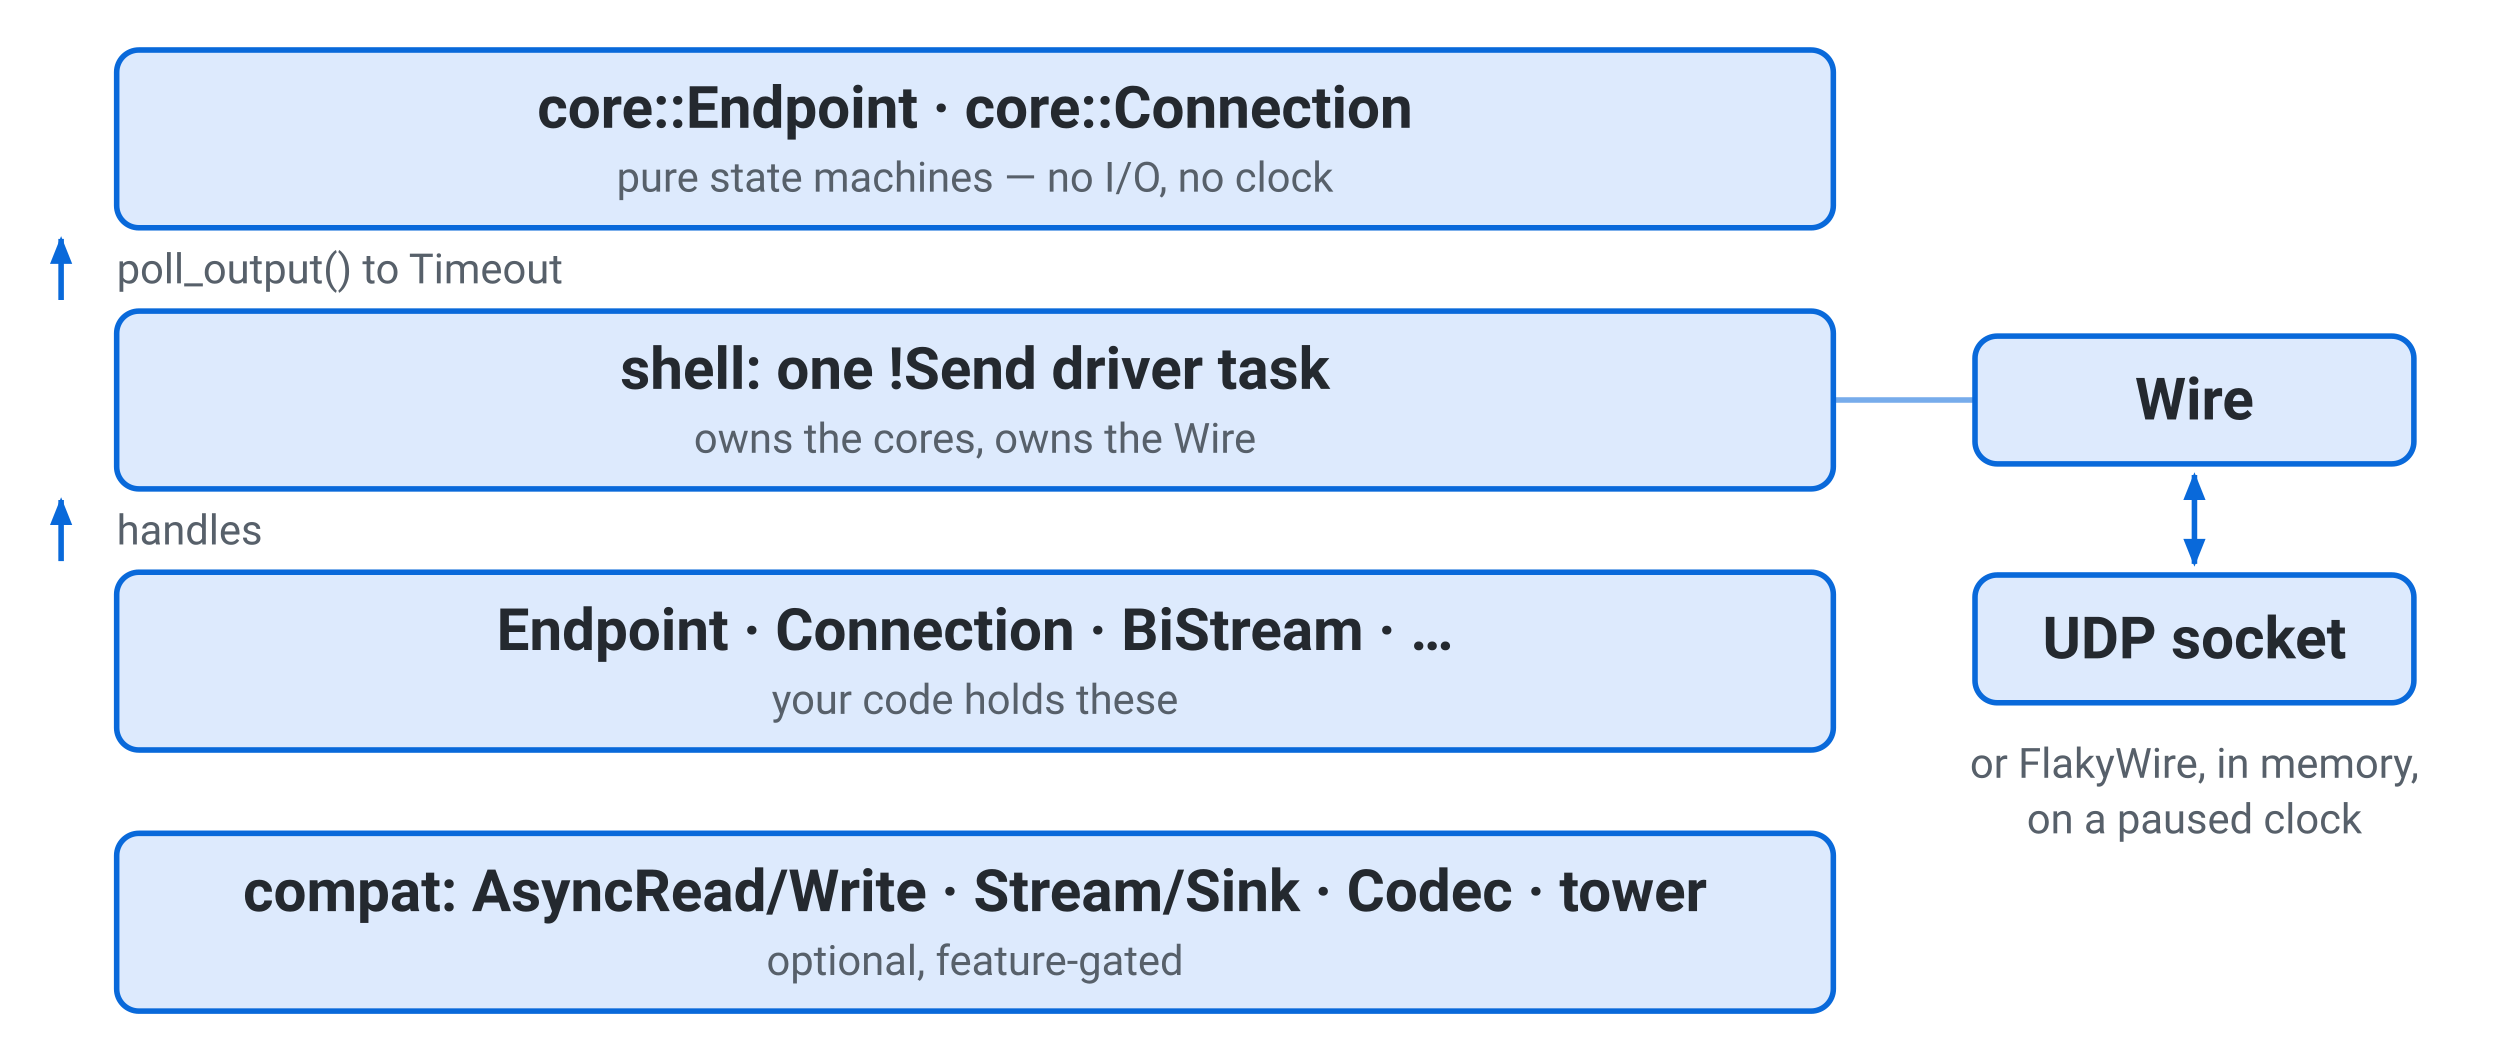
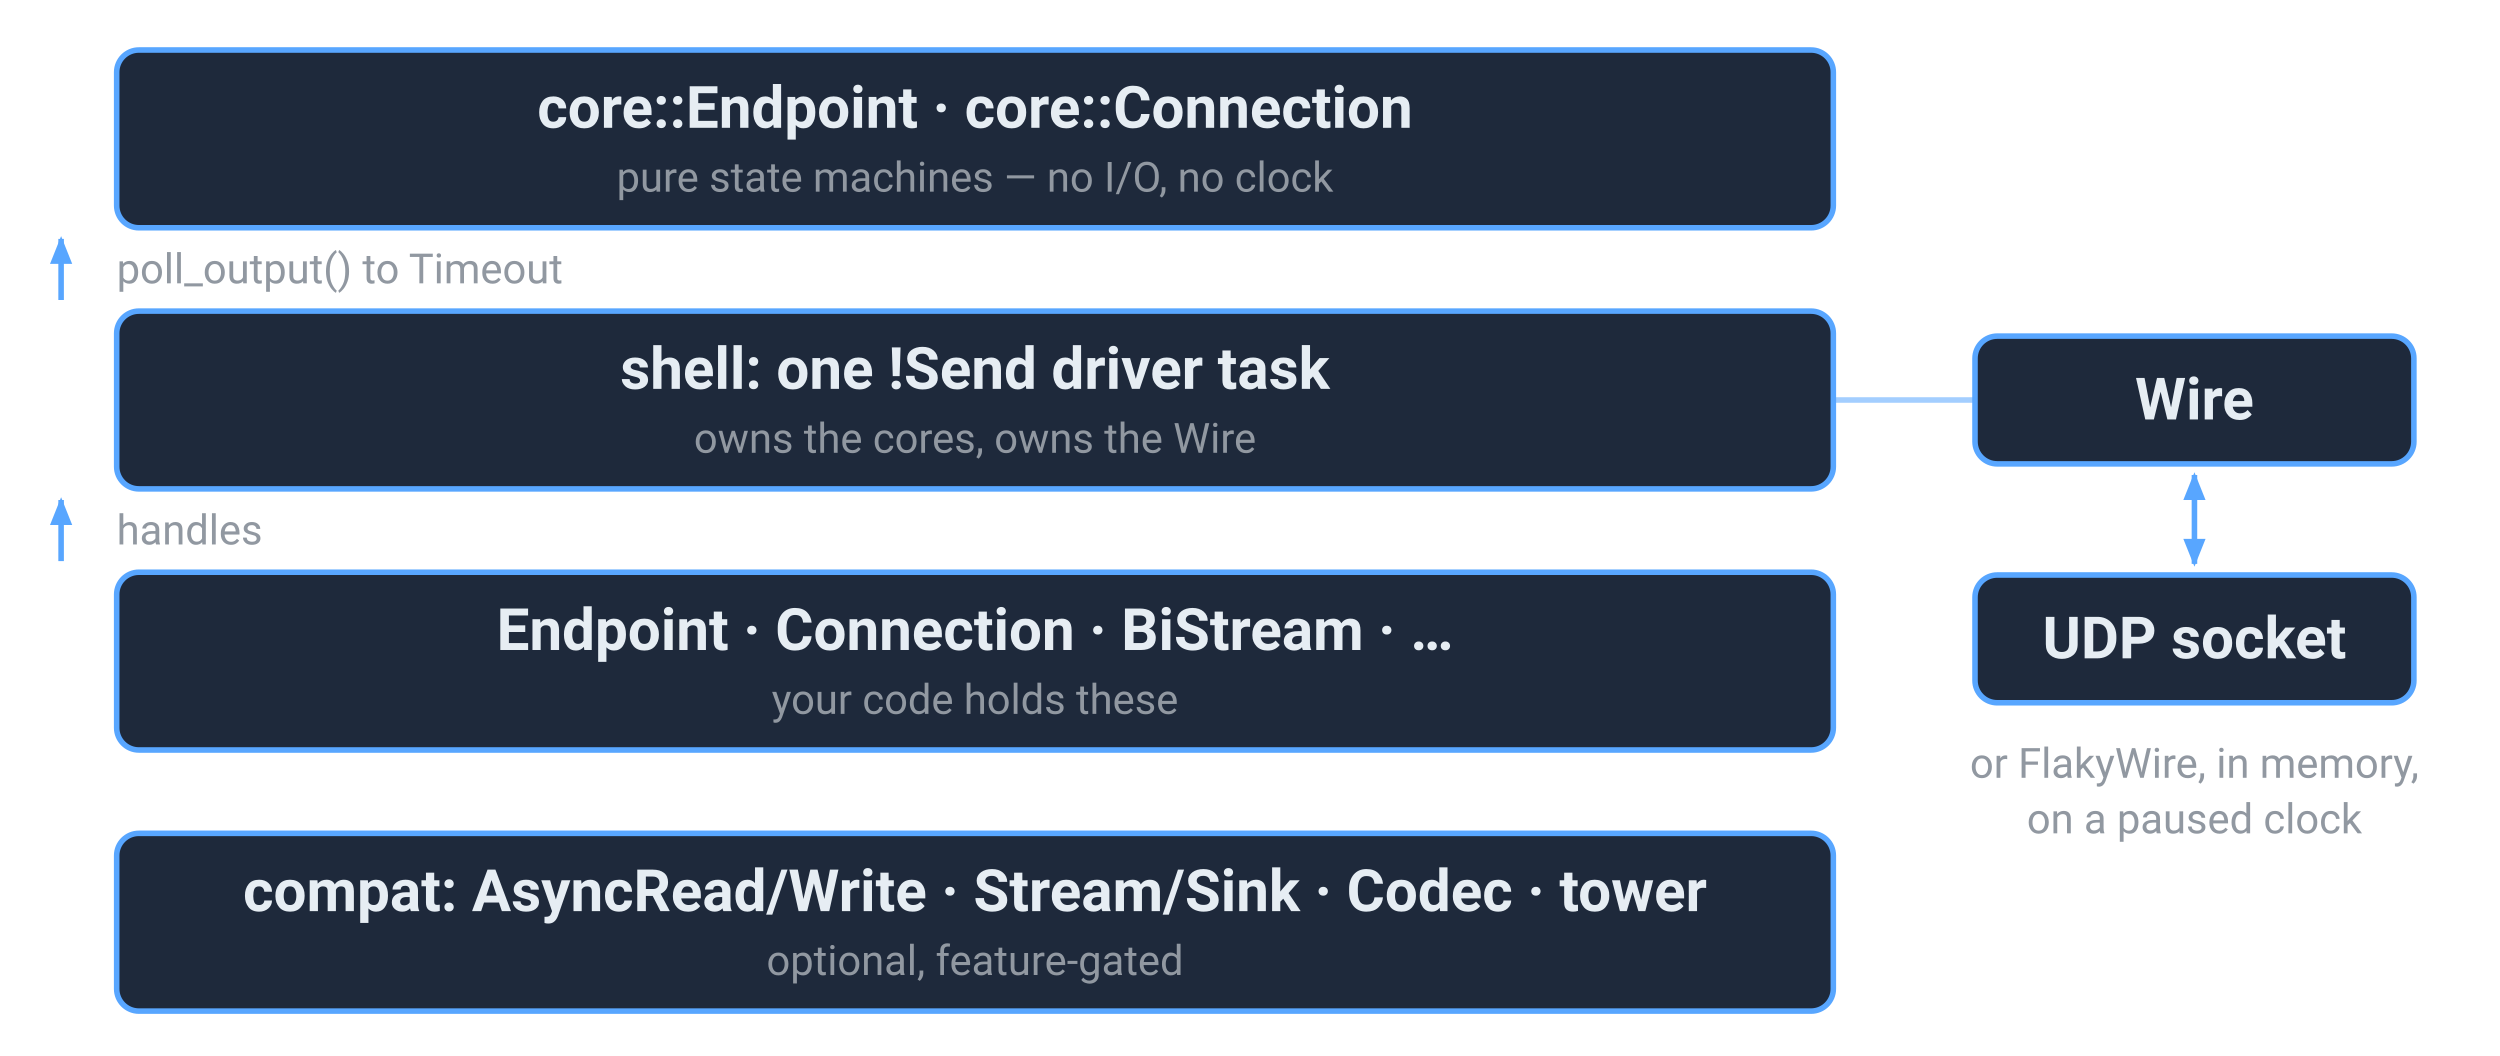
<svg xmlns="http://www.w3.org/2000/svg" width="900" height="380" viewBox="0 0 900 380" role="img" aria-label="slither's architecture: two pure state machines under one !Send driver task, handles above them, optional compat adapters on top; the driver owns the Wire, which is a UDP socket or an in-memory FlakyWire.">
  <defs>
    <marker id="ah" viewBox="0 0 10 8" refX="9" refY="4" markerWidth="10" markerHeight="8" markerUnits="userSpaceOnUse" orient="auto">
-       <path d="M0 0 L10 4 L0 8 Z" fill="#0969da" />
+       <path d="M0 0 L10 4 L0 8 Z" fill="#58a6ff" />
    </marker>
    <marker id="ahr" viewBox="0 0 10 8" refX="1" refY="4" markerWidth="10" markerHeight="8" markerUnits="userSpaceOnUse" orient="auto">
-       <path d="M10 0 L0 4 L10 8 Z" fill="#0969da" />
+       <path d="M10 0 L0 4 L10 8 Z" fill="#58a6ff" />
    </marker>
  </defs>
  <g font-family="system-ui, -apple-system, Segoe UI, Roboto, sans-serif">
-     <g fill="#ddeafd" stroke="#0969da" stroke-width="2">
+     <g fill="#1e293b" stroke="#58a6ff" stroke-width="2">
      <rect x="42" y="18" width="618" height="64" rx="8" />
      <rect x="42" y="112" width="618" height="64" rx="8" />
      <rect x="42" y="206" width="618" height="64" rx="8" />
      <rect x="42" y="300" width="618" height="64" rx="8" />
      <rect x="711" y="121" width="158" height="46" rx="8" />
      <rect x="711" y="207" width="158" height="46" rx="8" />
    </g>
-     <g text-anchor="middle" font-size="21" font-weight="600" fill="#24292f">
+     <g text-anchor="middle" font-size="21" font-weight="600" fill="#e6edf3">
      <text x="351" y="46">core::Endpoint · core::Connection</text>
      <text x="351" y="140">shell: one !Send driver task</text>
      <text x="351" y="234">Endpoint · Connection · BiStream · …</text>
      <text x="351" y="328">compat: AsyncRead/Write · Stream/Sink · Codec · tower</text>
      <text x="790" y="151">Wire</text>
      <text x="790" y="237">UDP socket</text>
    </g>
-     <g text-anchor="middle" font-size="15" fill="#57606a">
+     <g text-anchor="middle" font-size="15" fill="#9198a1">
      <text x="351" y="69">pure state machines — no I/O, no clock</text>
      <text x="351" y="163">owns the cores, owns the Wire</text>
      <text x="351" y="257">your code holds these</text>
      <text x="351" y="351">optional, feature-gated</text>
    </g>
-     <g stroke="#0969da" stroke-width="2" fill="none">
+     <g stroke="#58a6ff" stroke-width="2" fill="none">
      <path d="M22 108 L22 86" marker-end="url(#ah)" />
      <path d="M22 202 L22 180" marker-end="url(#ah)" />
      <path d="M790 171 L790 203" marker-start="url(#ahr)" marker-end="url(#ah)" />
      <line x1="660" y1="144" x2="711" y2="144" stroke-opacity="0.55" />
    </g>
-     <g font-size="15" fill="#57606a">
+     <g font-size="15" fill="#9198a1">
      <text x="42" y="102">poll_output() to Timeout</text>
      <text x="42" y="196">handles</text>
    </g>
-     <g text-anchor="middle" font-size="15" fill="#57606a">
+     <g text-anchor="middle" font-size="15" fill="#9198a1">
      <text x="790" y="280">or FlakyWire, in memory,</text>
      <text x="790" y="300">on a paused clock</text>
    </g>
  </g>
</svg>
